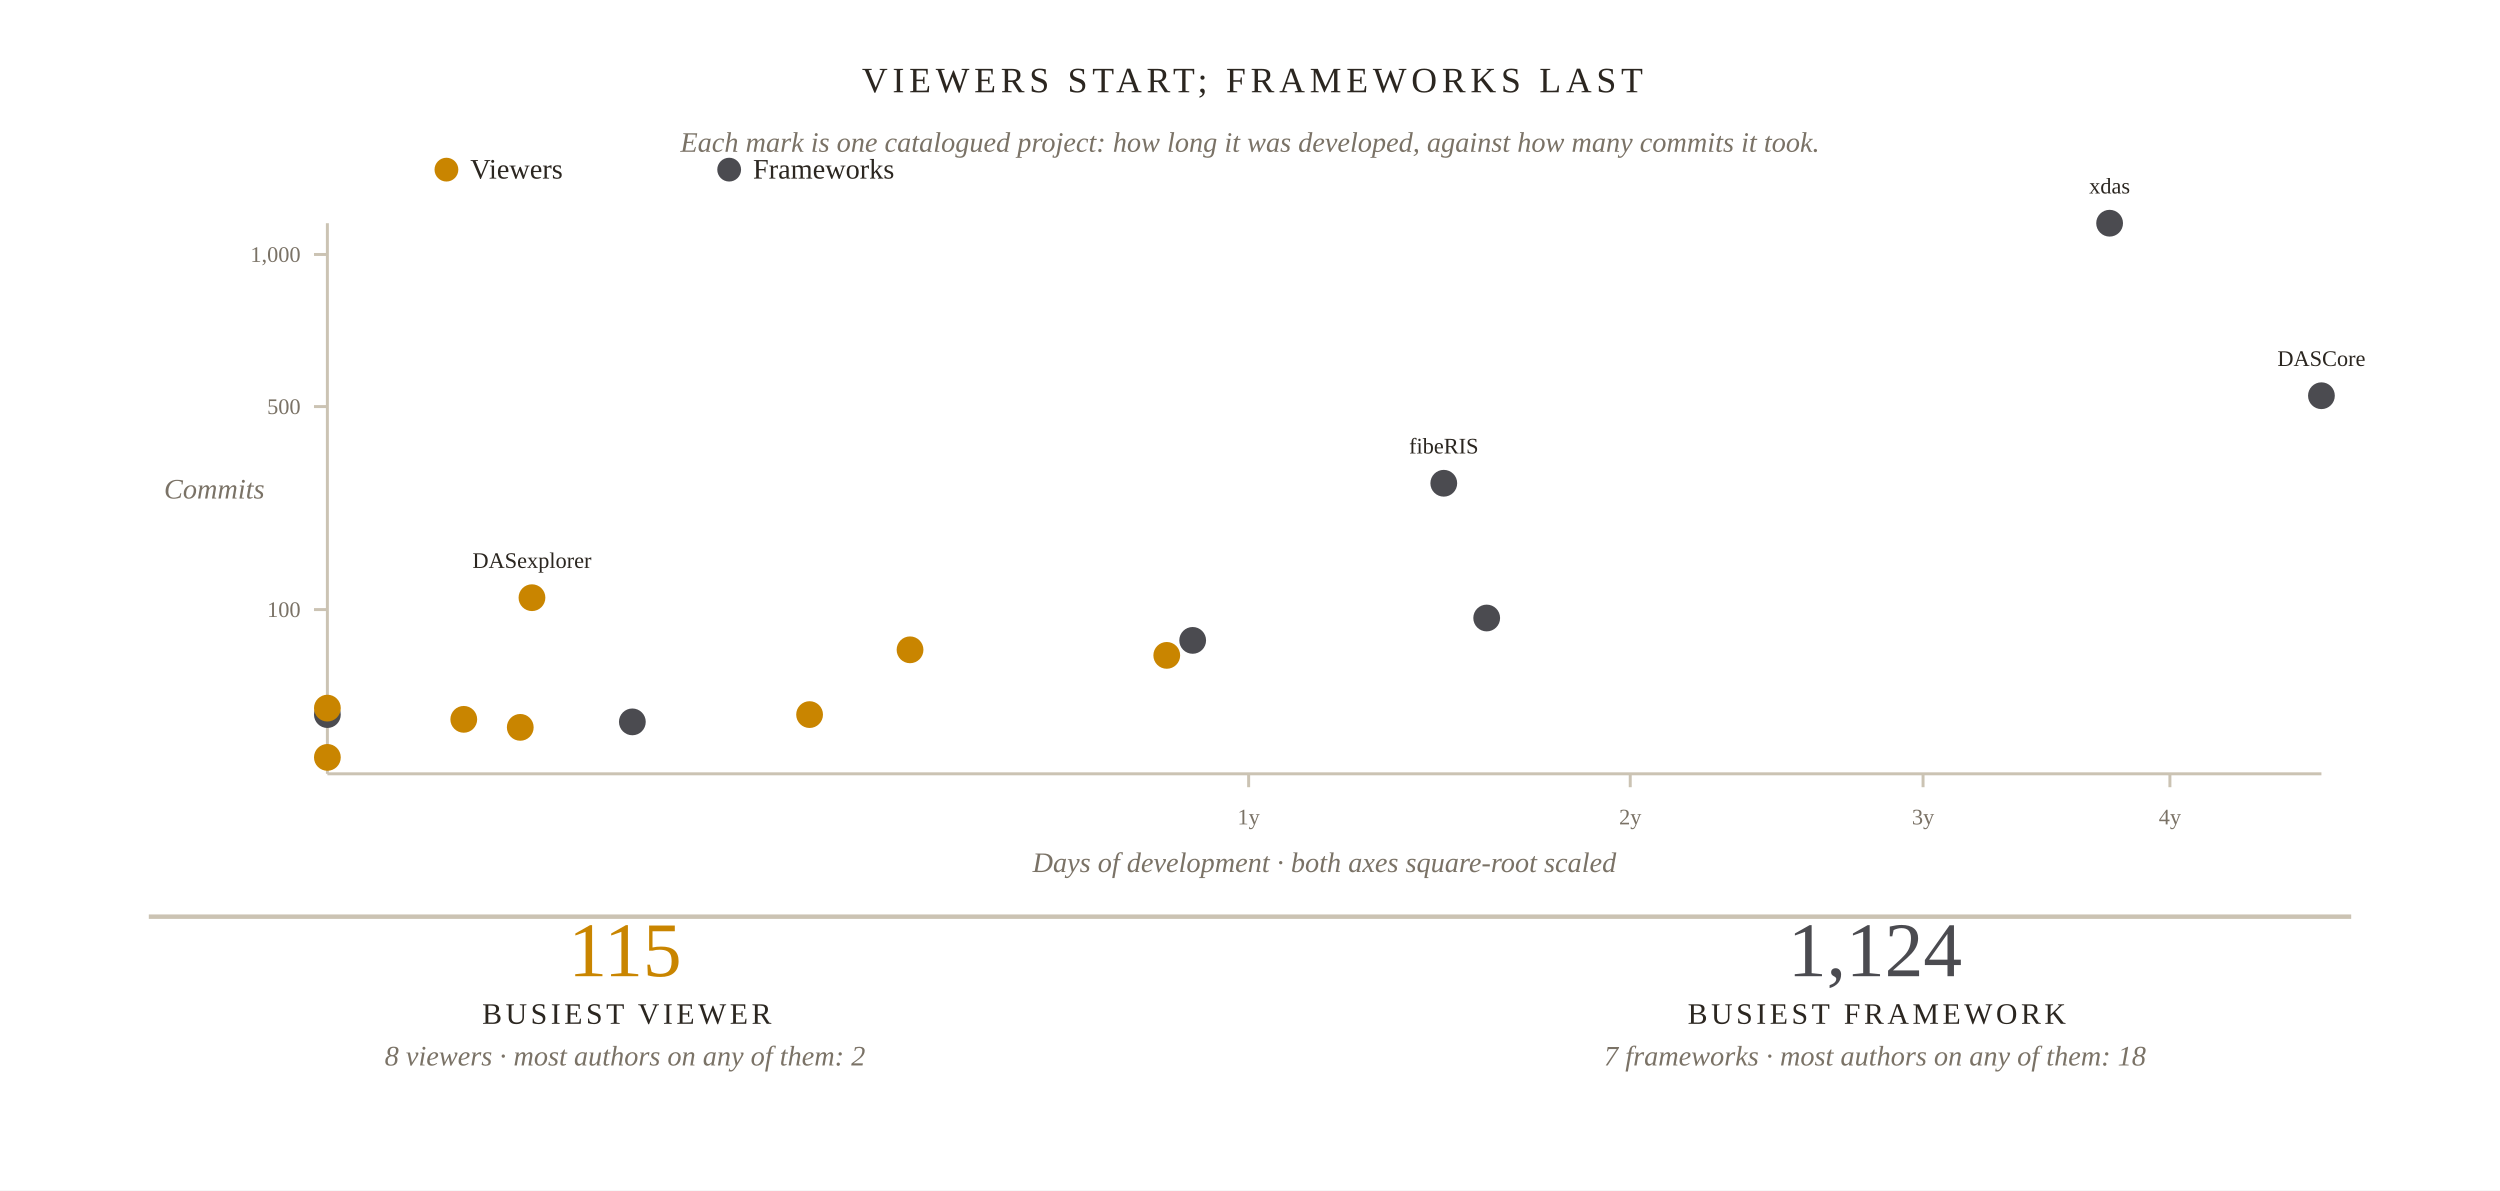
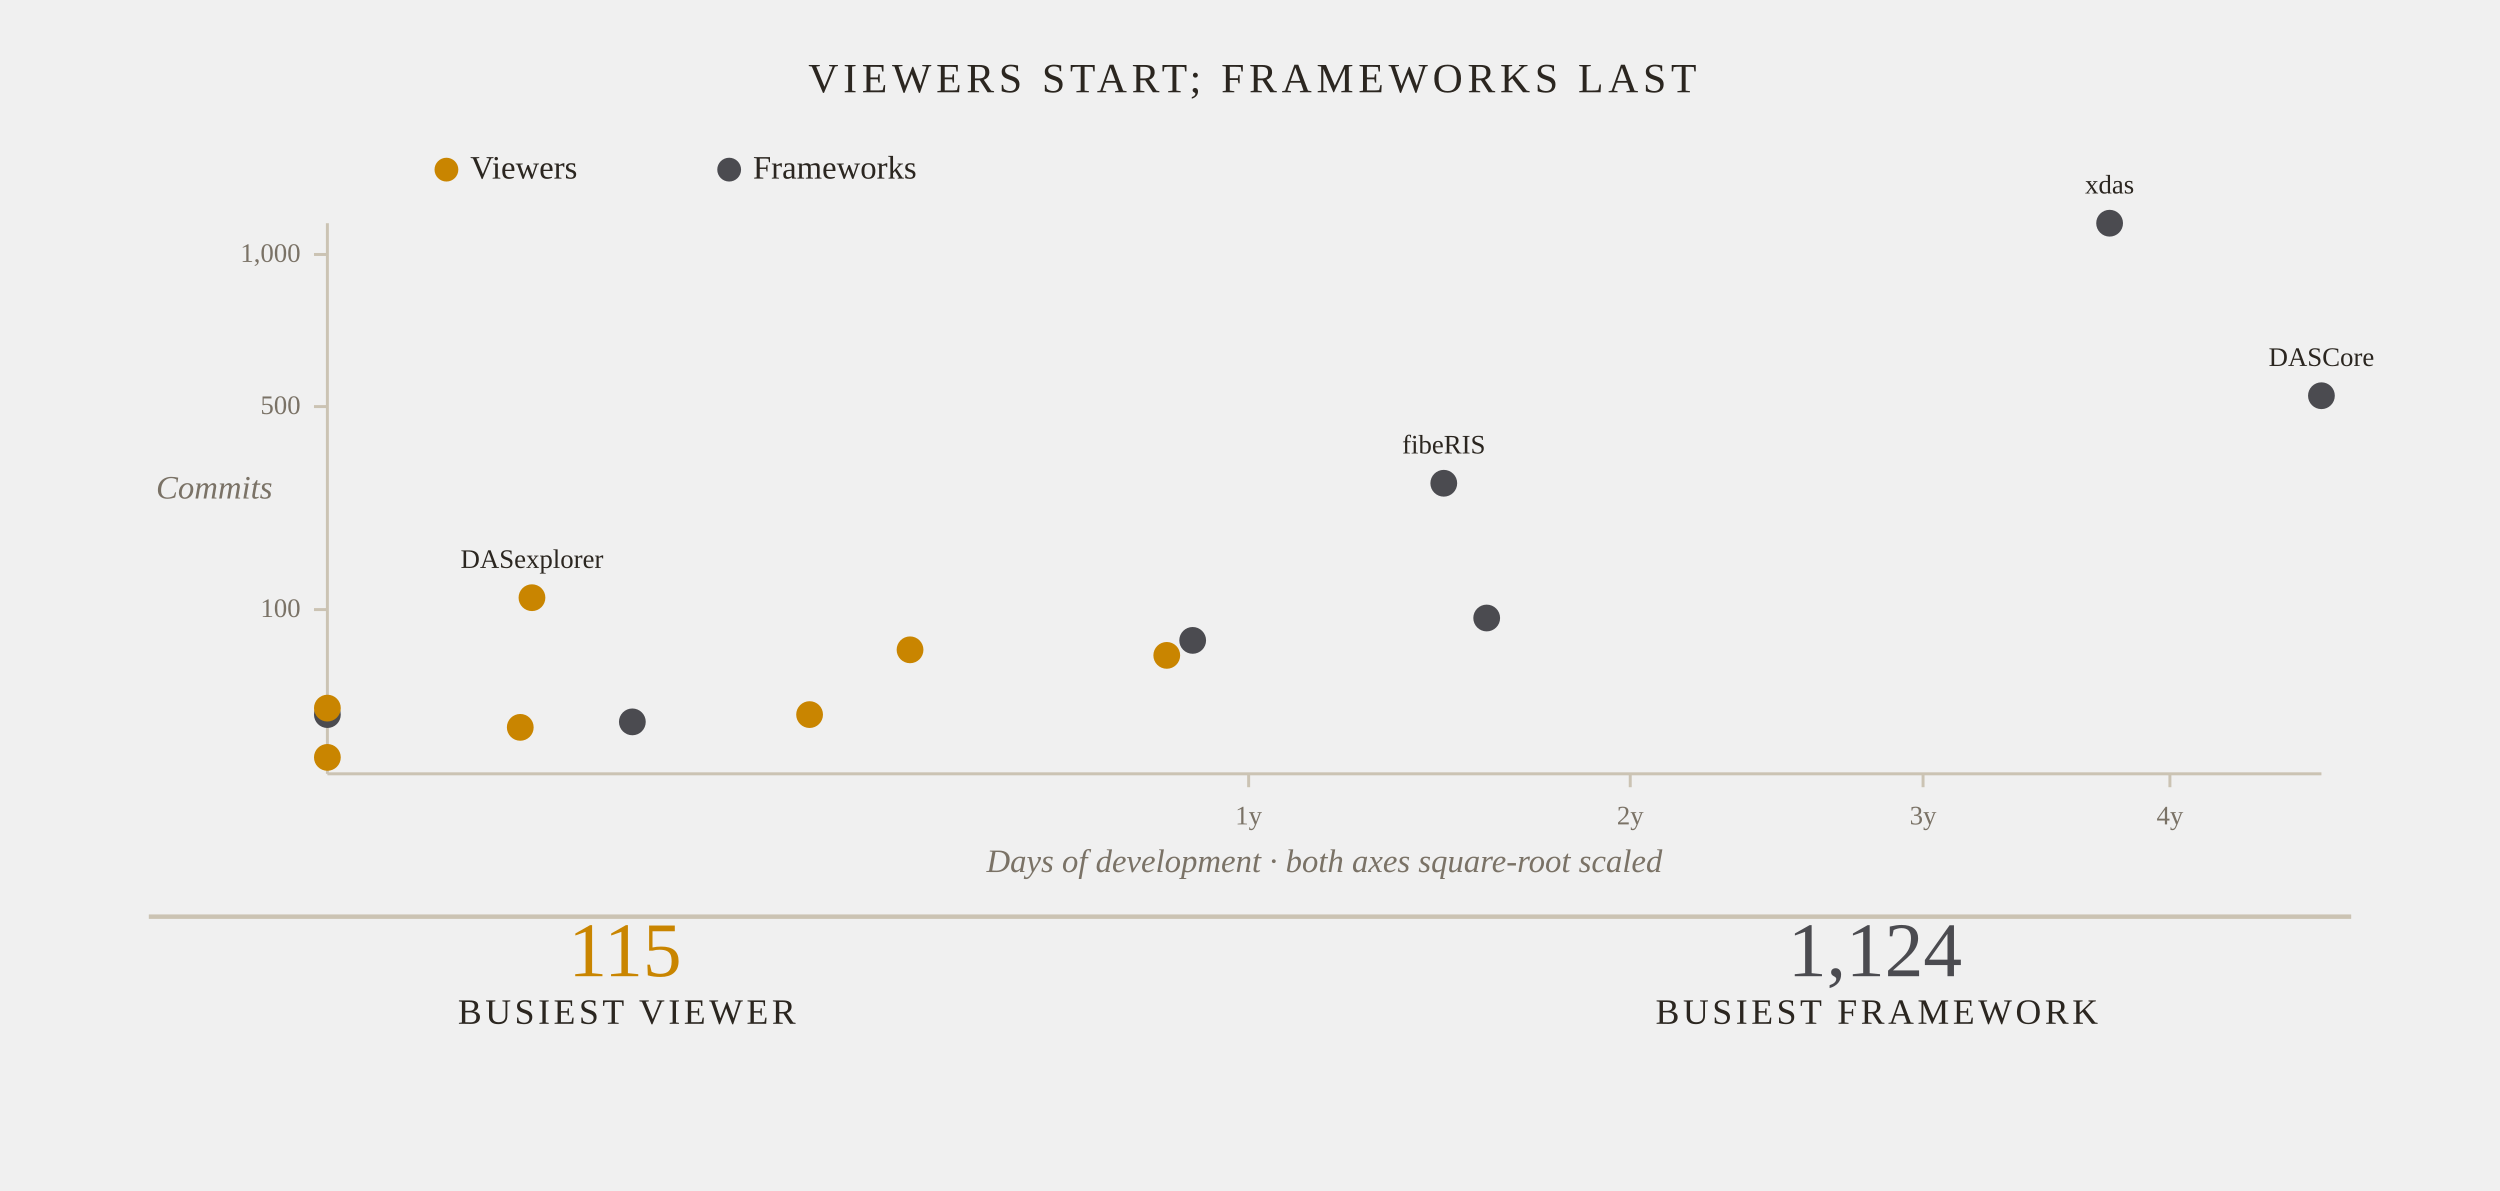
<svg xmlns="http://www.w3.org/2000/svg" version="1.1" width="1680" height="800" viewBox="0 0 1680 800">
-   <rect x="0" y="0" width="1680" height="800" fill="#ffffff" />
  <g font-family="Georgia, 'Times New Roman', serif" text-anchor="middle">
-     <text x="841.6" y="62" font-size="24" fill="#2b2620" text-anchor="middle" letter-spacing="3.2">VIEWERS START; FRAMEWORKS LAST</text>
-     <text x="840" y="102" font-size="19" fill="#7a7266" text-anchor="middle" font-style="italic">Each mark is one catalogued project: how long it was developed, against how many commits it took.</text>
+     <text x="841.6" y="62" font-size="28" fill="#2b2620" text-anchor="middle" letter-spacing="3.2">VIEWERS START; FRAMEWORKS LAST</text>
    <path d="M 220,520 L 1560,520" stroke="#cbc3b3" stroke-width="2" fill="none" />
    <path d="M 220,150 L 220,520" stroke="#cbc3b3" stroke-width="2" fill="none" />
    <path d="M 839.089,520 L 839.089,529" stroke="#cbc3b3" stroke-width="2" fill="none" />
-     <text x="839.089" y="554" font-size="15" fill="#7a7266" text-anchor="middle">1y</text>
+     <text x="839.089" y="554" font-size="18" fill="#7a7266" text-anchor="middle">1y</text>
    <path d="M 1095.52,520 L 1095.52,529" stroke="#cbc3b3" stroke-width="2" fill="none" />
-     <text x="1095.52" y="554" font-size="15" fill="#7a7266" text-anchor="middle">2y</text>
+     <text x="1095.52" y="554" font-size="18" fill="#7a7266" text-anchor="middle">2y</text>
    <path d="M 1292.29,520 L 1292.29,529" stroke="#cbc3b3" stroke-width="2" fill="none" />
-     <text x="1292.29" y="554" font-size="15" fill="#7a7266" text-anchor="middle">3y</text>
+     <text x="1292.29" y="554" font-size="18" fill="#7a7266" text-anchor="middle">3y</text>
    <path d="M 1458.18,520 L 1458.18,529" stroke="#cbc3b3" stroke-width="2" fill="none" />
-     <text x="1458.18" y="554" font-size="15" fill="#7a7266" text-anchor="middle">4y</text>
+     <text x="1458.18" y="554" font-size="18" fill="#7a7266" text-anchor="middle">4y</text>
    <path d="M 211,409.638 L 220,409.638" stroke="#cbc3b3" stroke-width="2" fill="none" />
-     <text x="202" y="414.638" font-size="15" fill="#7a7266" text-anchor="end">100</text>
+     <text x="202" y="414.638" font-size="18" fill="#7a7266" text-anchor="end">100</text>
    <path d="M 211,273.224 L 220,273.224" stroke="#cbc3b3" stroke-width="2" fill="none" />
-     <text x="202" y="278.224" font-size="15" fill="#7a7266" text-anchor="end">500</text>
+     <text x="202" y="278.224" font-size="18" fill="#7a7266" text-anchor="end">500</text>
    <path d="M 211,171.006 L 220,171.006" stroke="#cbc3b3" stroke-width="2" fill="none" />
-     <text x="202" y="176.006" font-size="15" fill="#7a7266" text-anchor="end">1,000</text>
-     <text x="890" y="586" font-size="19" fill="#7a7266" text-anchor="middle" font-style="italic">Days of development · both axes square-root scaled</text>
-     <text x="144" y="335" font-size="19" fill="#7a7266" text-anchor="middle" font-style="italic">Commits</text>
+     <text x="202" y="176.006" font-size="18" fill="#7a7266" text-anchor="end">1,000</text>
+     <text x="890" y="586" font-size="22" fill="#7a7266" text-anchor="middle" font-style="italic">Days of development · both axes square-root scaled</text>
+     <text x="144" y="335" font-size="22" fill="#7a7266" text-anchor="middle" font-style="italic">Commits</text>
    <circle cx="300" cy="114" r="8" fill="#c98500" />
-     <text x="316" y="120" font-size="19" fill="#2b2620" text-anchor="start">Viewers</text>
+     <text x="316" y="120" font-size="22" fill="#2b2620" text-anchor="start">Viewers</text>
    <circle cx="490" cy="114" r="8" fill="#4b4b50" />
-     <text x="506" y="120" font-size="19" fill="#2b2620" text-anchor="start">Frameworks</text>
+     <text x="506" y="120" font-size="22" fill="#2b2620" text-anchor="start">Frameworks</text>
    <circle cx="220" cy="508.964" r="9" fill="#c98500" />
    <circle cx="349.618" cy="488.785" r="9" fill="#c98500" />
    <circle cx="424.945" cy="485.101" r="9" fill="#4b4b50" />
-     <circle cx="311.654" cy="483.397" r="9" fill="#c98500" />
    <circle cx="220" cy="480.209" r="9" fill="#4b4b50" />
    <circle cx="544.046" cy="480.209" r="9" fill="#c98500" />
    <circle cx="220" cy="475.855" r="9" fill="#c98500" />
    <circle cx="784.064" cy="440.417" r="9" fill="#c98500" />
    <circle cx="611.546" cy="436.679" r="9" fill="#c98500" />
    <circle cx="801.48" cy="430.342" r="9" fill="#4b4b50" />
    <circle cx="999.06" cy="415.302" r="9" fill="#4b4b50" />
    <circle cx="357.481" cy="401.65" r="9" fill="#c98500" />
-     <text x="357.481" y="381.65" font-size="15" fill="#2b2620" text-anchor="middle">DASexplorer</text>
+     <text x="357.481" y="381.65" font-size="18" fill="#2b2620" text-anchor="middle">DASexplorer</text>
    <circle cx="970.221" cy="324.75" r="9" fill="#4b4b50" />
-     <text x="970.221" y="304.75" font-size="15" fill="#2b2620" text-anchor="middle">fibeRIS</text>
+     <text x="970.221" y="304.75" font-size="18" fill="#2b2620" text-anchor="middle">fibeRIS</text>
    <circle cx="1560" cy="265.928" r="9" fill="#4b4b50" />
-     <text x="1560" y="245.928" font-size="15" fill="#2b2620" text-anchor="middle">DASCore</text>
+     <text x="1560" y="245.928" font-size="18" fill="#2b2620" text-anchor="middle">DASCore</text>
    <circle cx="1417.66" cy="150" r="9" fill="#4b4b50" />
-     <text x="1417.66" y="130" font-size="15" fill="#2b2620" text-anchor="middle">xdas</text>
+     <text x="1417.66" y="130" font-size="18" fill="#2b2620" text-anchor="middle">xdas</text>
    <path d="M 100,616 L 1580,616" stroke="#cbc3b3" stroke-width="3" fill="none" />
    <text x="420" y="656" font-size="52" fill="#c98500" text-anchor="middle">115</text>
-     <text x="421.2" y="688" font-size="20" fill="#2b2620" text-anchor="middle" letter-spacing="2.4">BUSIEST VIEWER</text>
-     <text x="420" y="716" font-size="19" fill="#7a7266" text-anchor="middle" font-style="italic">8 viewers · most authors on any of them: 2</text>
+     <text x="421.2" y="688" font-size="24" fill="#2b2620" text-anchor="middle" letter-spacing="2.4">BUSIEST VIEWER</text>
    <text x="1260" y="656" font-size="52" fill="#4b4b50" text-anchor="middle">1,124</text>
-     <text x="1261.2" y="688" font-size="20" fill="#2b2620" text-anchor="middle" letter-spacing="2.4">BUSIEST FRAMEWORK</text>
-     <text x="1260" y="716" font-size="19" fill="#7a7266" text-anchor="middle" font-style="italic">7 frameworks · most authors on any of them: 18</text>
+     <text x="1261.2" y="688" font-size="24" fill="#2b2620" text-anchor="middle" letter-spacing="2.4">BUSIEST FRAMEWORK</text>
  </g>
</svg>
